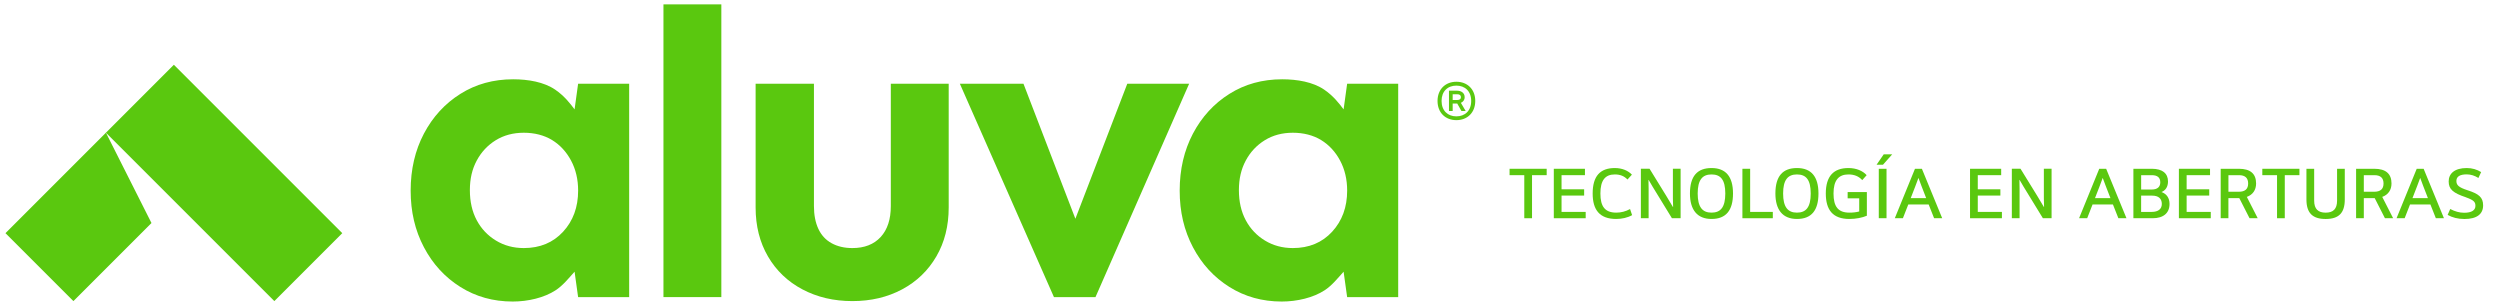
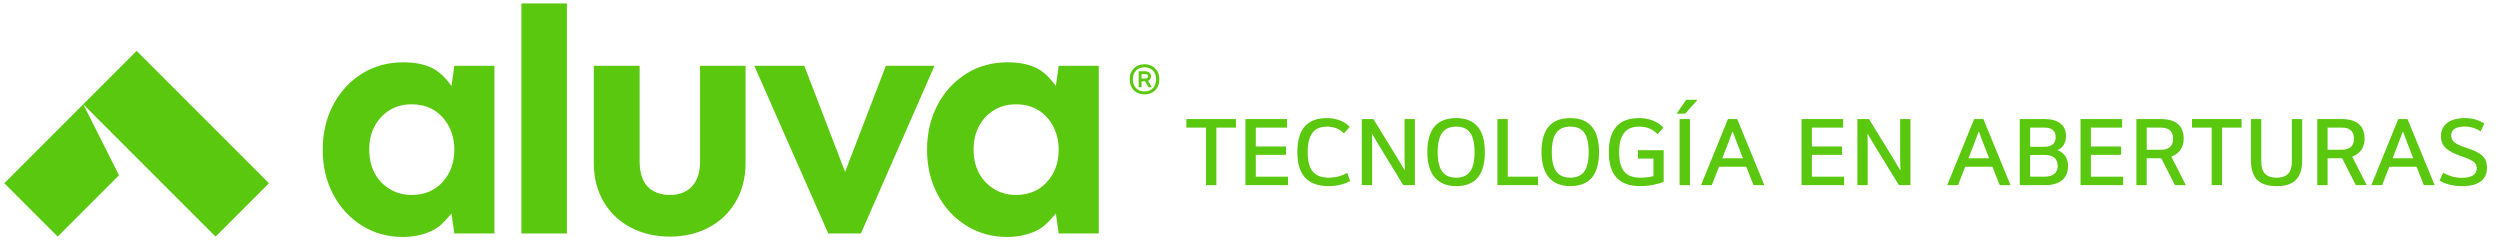
- <svg xmlns="http://www.w3.org/2000/svg" id="Capa_2" data-name="Capa 2" viewBox="80 53 1189 146">
+ <svg xmlns="http://www.w3.org/2000/svg" id="Capa_2" data-name="Capa 2" viewBox="80 53 1513 146">
  <defs>
    <style>
      .cls-1 {
        fill: #5ac80f;
      }

      .cls-2 {
        fill: none;
      }
    </style>
  </defs>
  <g id="Capa_1-2" data-name="Capa 1">
    <g>
-       <rect class="cls-2" width="1315.5" height="279.02" />
+       <rect class="cls-2" width="1640" height="279.02" />
      <g>
        <g>
          <path class="cls-1" d="M354.95,92.81l-1.68,12.21c-2.15-2.89-4.94-6.46-9.25-9.4-5.33-3.63-12.81-4.91-19.96-4.91-9.39,0-17.76,2.31-25.11,6.94-7.35,4.62-13.13,10.93-17.34,18.91-4.2,7.99-6.3,17.02-6.3,27.11s2.1,18.91,6.3,26.9c4.2,7.99,9.98,14.29,17.34,18.91,7.36,4.62,15.66,6.93,24.9,6.93,7.28,0,14.96-1.8,20.42-5.37,3.41-2.23,6.01-5.49,9-8.82l1.68,12.09h24.28v-101.5h-24.28ZM347.81,163.21c-4.76,5.18-11,7.77-18.7,7.77-4.91,0-9.32-1.19-13.24-3.57-3.92-2.38-6.97-5.6-9.14-9.67-2.17-4.06-3.26-8.83-3.26-14.29s1.08-10.01,3.26-14.08c2.17-4.06,5.18-7.28,9.04-9.67,3.85-2.38,8.3-3.57,13.34-3.57s9.67,1.16,13.45,3.47c3.78,2.31,6.79,5.57,9.04,9.77,2.24,4.2,3.36,8.97,3.36,14.29,0,7.85-2.38,14.36-7.14,19.54Z" />
          <path class="cls-1" d="M720.7,92.81l-1.68,12.21c-2.15-2.89-4.94-6.46-9.25-9.4-5.33-3.63-12.81-4.91-19.96-4.91-9.39,0-17.76,2.31-25.11,6.94-7.35,4.62-13.13,10.93-17.34,18.91-4.2,7.99-6.3,17.02-6.3,27.11s2.1,18.91,6.3,26.9c4.2,7.99,9.98,14.29,17.34,18.91,7.36,4.62,15.66,6.93,24.9,6.93,7.28,0,14.96-1.8,20.42-5.37,3.41-2.23,6.01-5.49,9-8.82l1.68,12.09h24.28v-101.5h-24.28ZM713.56,163.21c-4.76,5.18-11,7.77-18.7,7.77-4.91,0-9.32-1.19-13.24-3.57-3.92-2.38-6.97-5.6-9.14-9.67-2.17-4.06-3.26-8.83-3.26-14.29s1.08-10.01,3.26-14.08c2.17-4.06,5.18-7.28,9.04-9.67,3.85-2.38,8.3-3.57,13.34-3.57s9.67,1.16,13.45,3.47c3.78,2.31,6.79,5.57,9.04,9.77,2.24,4.2,3.36,8.97,3.36,14.29,0,7.85-2.38,14.36-7.14,19.54Z" />
          <path class="cls-1" d="M395.54,194.31V55.08h27.53v139.22h-27.53Z" />
          <path class="cls-1" d="M485.39,196.2c-8.83,0-16.74-1.86-23.75-5.57-7.01-3.71-12.47-8.93-16.39-15.66-3.92-6.72-5.88-14.5-5.88-23.32v-58.84h27.74v58.21c0,4.2.7,7.81,2.1,10.82,1.4,3.01,3.5,5.29,6.3,6.83,2.8,1.54,6.09,2.31,9.88,2.31,5.74,0,10.22-1.75,13.45-5.25,3.22-3.5,4.83-8.41,4.83-14.71v-58.21h27.53v58.84c0,8.83-1.96,16.6-5.88,23.32-3.92,6.73-9.35,11.95-16.29,15.66-6.93,3.71-14.81,5.57-23.64,5.57Z" />
          <polygon class="cls-1" points="616.14 92.81 591.45 157.04 566.76 92.81 536.5 92.81 581.26 194.31 601.01 194.31 645.56 92.81 616.14 92.81" />
          <polygon class="cls-1" points="242.79 163.89 210.48 196.2 130.38 116.11 152.04 159.07 114.91 196.2 82.6 163.89 162.69 83.8 242.79 163.89" />
          <path class="cls-1" d="M763.69,101.01c0-5.57,3.77-9.13,8.97-9.13s8.97,3.56,8.97,9.13-3.77,9.13-8.97,9.13-8.97-3.52-8.97-9.13ZM779.7,101.01c0-4.63-2.95-7.29-7.05-7.29s-7.04,2.66-7.04,7.29,2.95,7.33,7.04,7.33,7.05-2.66,7.05-7.33ZM773.07,96.14c1.72,0,3.52.94,3.52,3.07,0,1.39-.78,2.25-1.8,2.7l2.29,3.89h-2.01l-2.01-3.56h-2.17v3.56h-1.76v-9.67h3.93ZM773.02,100.56c1.23,0,1.8-.49,1.8-1.35s-.57-1.39-1.8-1.39h-2.13v2.74h2.13Z" />
        </g>
-         <g>
+         <g transform="translate(797.9 145) scale(1.7) translate(-797.9 -145)">
          <path class="cls-1" d="M815.6,133.27v3.04h-6.97v20.48h-3.68v-20.48h-7v-3.04h17.64Z" />
          <path class="cls-1" d="M834.15,153.78v3.01h-15.16v-23.52h14.81v3.04h-11.13v6.72h10.75v2.98h-10.75v7.77h11.48Z" />
          <path class="cls-1" d="M855.25,152.41l.98,2.91c-2.14,1.22-4.9,1.82-7.56,1.82-7.84,0-11.2-4.27-11.2-12.11,0-8.29,3.57-12.11,10.54-12.11,3.54,0,6.41,1.29,8.12,3.15l-2.1,2.31c-1.51-1.58-3.36-2.42-6.02-2.42-4.59,0-6.86,2.8-6.86,9.07s2.24,9.1,7.56,9.1c2.28,0,4.45-.56,6.55-1.71Z" />
          <path class="cls-1" d="M879.3,133.27v23.52h-4.13l-9.24-15.09-1.82-3.12h-.1l.07,4.13v14.07h-3.68v-23.52h4.13l8.02,13.02,3.08,5.15h.1l-.1-4.1v-14.07h3.68Z" />
          <path class="cls-1" d="M883.74,145.03c0-8.26,3.5-12.11,10.26-12.11s10.22,4.03,10.22,12.11-3.36,12.11-10.22,12.11-10.26-4.41-10.26-12.11ZM894,135.96c-4.38,0-6.58,2.66-6.58,9.07s2.21,9.1,6.58,9.1,6.55-2.62,6.55-9.1-2.17-9.07-6.55-9.07Z" />
          <path class="cls-1" d="M923.15,153.78v3.01h-14.46v-23.52h3.68v20.51h10.78Z" />
          <path class="cls-1" d="M924.38,145.03c0-8.26,3.5-12.11,10.26-12.11s10.22,4.03,10.22,12.11-3.36,12.11-10.22,12.11-10.26-4.41-10.26-12.11ZM934.63,135.96c-4.38,0-6.58,2.66-6.58,9.07s2.21,9.1,6.58,9.1,6.55-2.62,6.55-9.1-2.17-9.07-6.55-9.07Z" />
          <path class="cls-1" d="M964.24,153.57v-6.23h-5.5v-2.98h9.14v11.24c-2.24.95-5.22,1.54-8.33,1.54-7.84,0-11.2-4.27-11.2-12.11,0-8.29,3.75-12.11,10.78-12.11,3.68,0,6.83,1.33,8.65,3.39l-2.1,2.35c-1.61-1.79-3.78-2.7-6.55-2.7-4.66,0-7.11,2.77-7.11,9.07s2.24,9.1,7.56,9.1c1.68,0,3.29-.17,4.66-.56Z" />
          <path class="cls-1" d="M975.55,131.34h-3.05l3.4-4.94h4.03l-4.38,4.94ZM973.55,133.27h3.68v23.52h-3.68v-23.52Z" />
          <path class="cls-1" d="M997.28,150.24h-9.7l-2.56,6.55h-3.85l9.59-23.52h3.29l9.66,23.52h-3.85l-2.59-6.55ZM996.09,147.23l-2.24-5.78-1.4-3.75h-.07l-1.4,3.75-2.24,5.78h7.35Z" />
          <g transform="translate(217 -37)">
            <path class="cls-1" d="M815.11,190.78v3.01h-15.16v-23.52h14.81v3.04h-11.13v6.72h10.75v2.98h-10.75v7.77h11.48Z" />
            <path class="cls-1" d="M838.73,170.27v23.52h-4.13l-9.24-15.09-1.82-3.12h-.1l.07,4.13v14.07h-3.68v-23.52h4.13l8.02,13.02,3.08,5.15h.1l-.1-4.1v-14.07h3.68Z" />
            <path class="cls-1" d="M867.92,187.24h-9.7l-2.56,6.55h-3.85l9.59-23.52h3.29l9.66,23.52h-3.85l-2.59-6.55ZM866.73,184.23l-2.24-5.78-1.4-3.75h-.07l-1.4,3.75-2.24,5.78h7.35Z" />
            <path class="cls-1" d="M891.02,181.33c2.42.88,3.81,2.83,3.81,5.67,0,4.38-2.98,6.79-8.02,6.79h-9.17v-23.52h8.79c5.04,0,7.67,2.21,7.67,6.02,0,2.52-1.12,4.24-3.08,5.04ZM886.37,173.31h-5.04v6.83h5.04c2.77,0,4.06-1.33,4.06-3.43,0-2.28-1.37-3.4-4.06-3.4ZM886.4,190.78c3.08,0,4.76-1.4,4.76-3.78,0-2.52-1.54-3.96-4.62-3.96h-5.22v7.74h5.08Z" />
            <path class="cls-1" d="M914.44,190.78v3.01h-15.16v-23.52h14.81v3.04h-11.13v6.72h10.75v2.98h-10.75v7.77h11.48Z" />
            <path class="cls-1" d="M919.16,193.79v-23.52h8.65c5.46,0,8.19,2.35,8.19,7,0,3.08-1.58,5.36-4.41,6.37l5.18,10.15h-3.89l-4.87-9.56h-5.18v9.56h-3.68ZM922.84,173.31v7.88h4.97c2.94,0,4.41-1.29,4.41-3.92s-1.44-3.96-4.34-3.96h-5.04Z" />
            <path class="cls-1" d="M956.61,170.27v3.04h-6.97v20.48h-3.68v-20.48h-7v-3.04h17.64Z" />
            <path class="cls-1" d="M974.5,170.27h3.68v14.6c0,6.41-2.84,9.28-9.1,9.28s-9.14-2.87-9.14-9.28v-14.6h3.68v15.16c0,3.92,1.82,5.71,5.46,5.71s5.43-1.79,5.43-5.71v-15.16Z" />
            <path class="cls-1" d="M983.56,193.79v-23.52h8.65c5.46,0,8.19,2.35,8.19,7,0,3.08-1.58,5.36-4.41,6.37l5.18,10.15h-3.89l-4.87-9.56h-5.18v9.56h-3.68ZM987.23,173.31v7.88h4.97c2.94,0,4.41-1.29,4.41-3.92s-1.44-3.96-4.34-3.96h-5.04Z" />
            <path class="cls-1" d="M1018.91,187.24h-9.7l-2.56,6.55h-3.85l9.59-23.52h3.29l9.66,23.52h-3.85l-2.59-6.55ZM1017.72,184.23l-2.24-5.78-1.4-3.75h-.07l-1.4,3.75-2.24,5.78h7.35Z" />
            <path class="cls-1" d="M1035.85,183.85c-6.16-2.06-8.26-3.82-8.26-7.56s2.83-6.37,8.58-6.37c2.63,0,4.87.7,6.86,1.92l-1.3,2.8c-1.71-1.08-3.61-1.71-5.57-1.71-3.4,0-4.9,1.16-4.9,3.12s1.02,3.05,5.36,4.45c5.25,1.68,7.35,3.33,7.35,7.18,0,4.06-2.87,6.48-8.89,6.48-3.12,0-5.85-.73-7.98-1.96l1.23-2.8c2.21,1.16,4.38,1.79,6.62,1.79,3.54,0,5.36-1.19,5.36-3.29,0-1.85-.77-2.7-4.45-4.03Z" />
          </g>
        </g>
      </g>
    </g>
  </g>
</svg>
